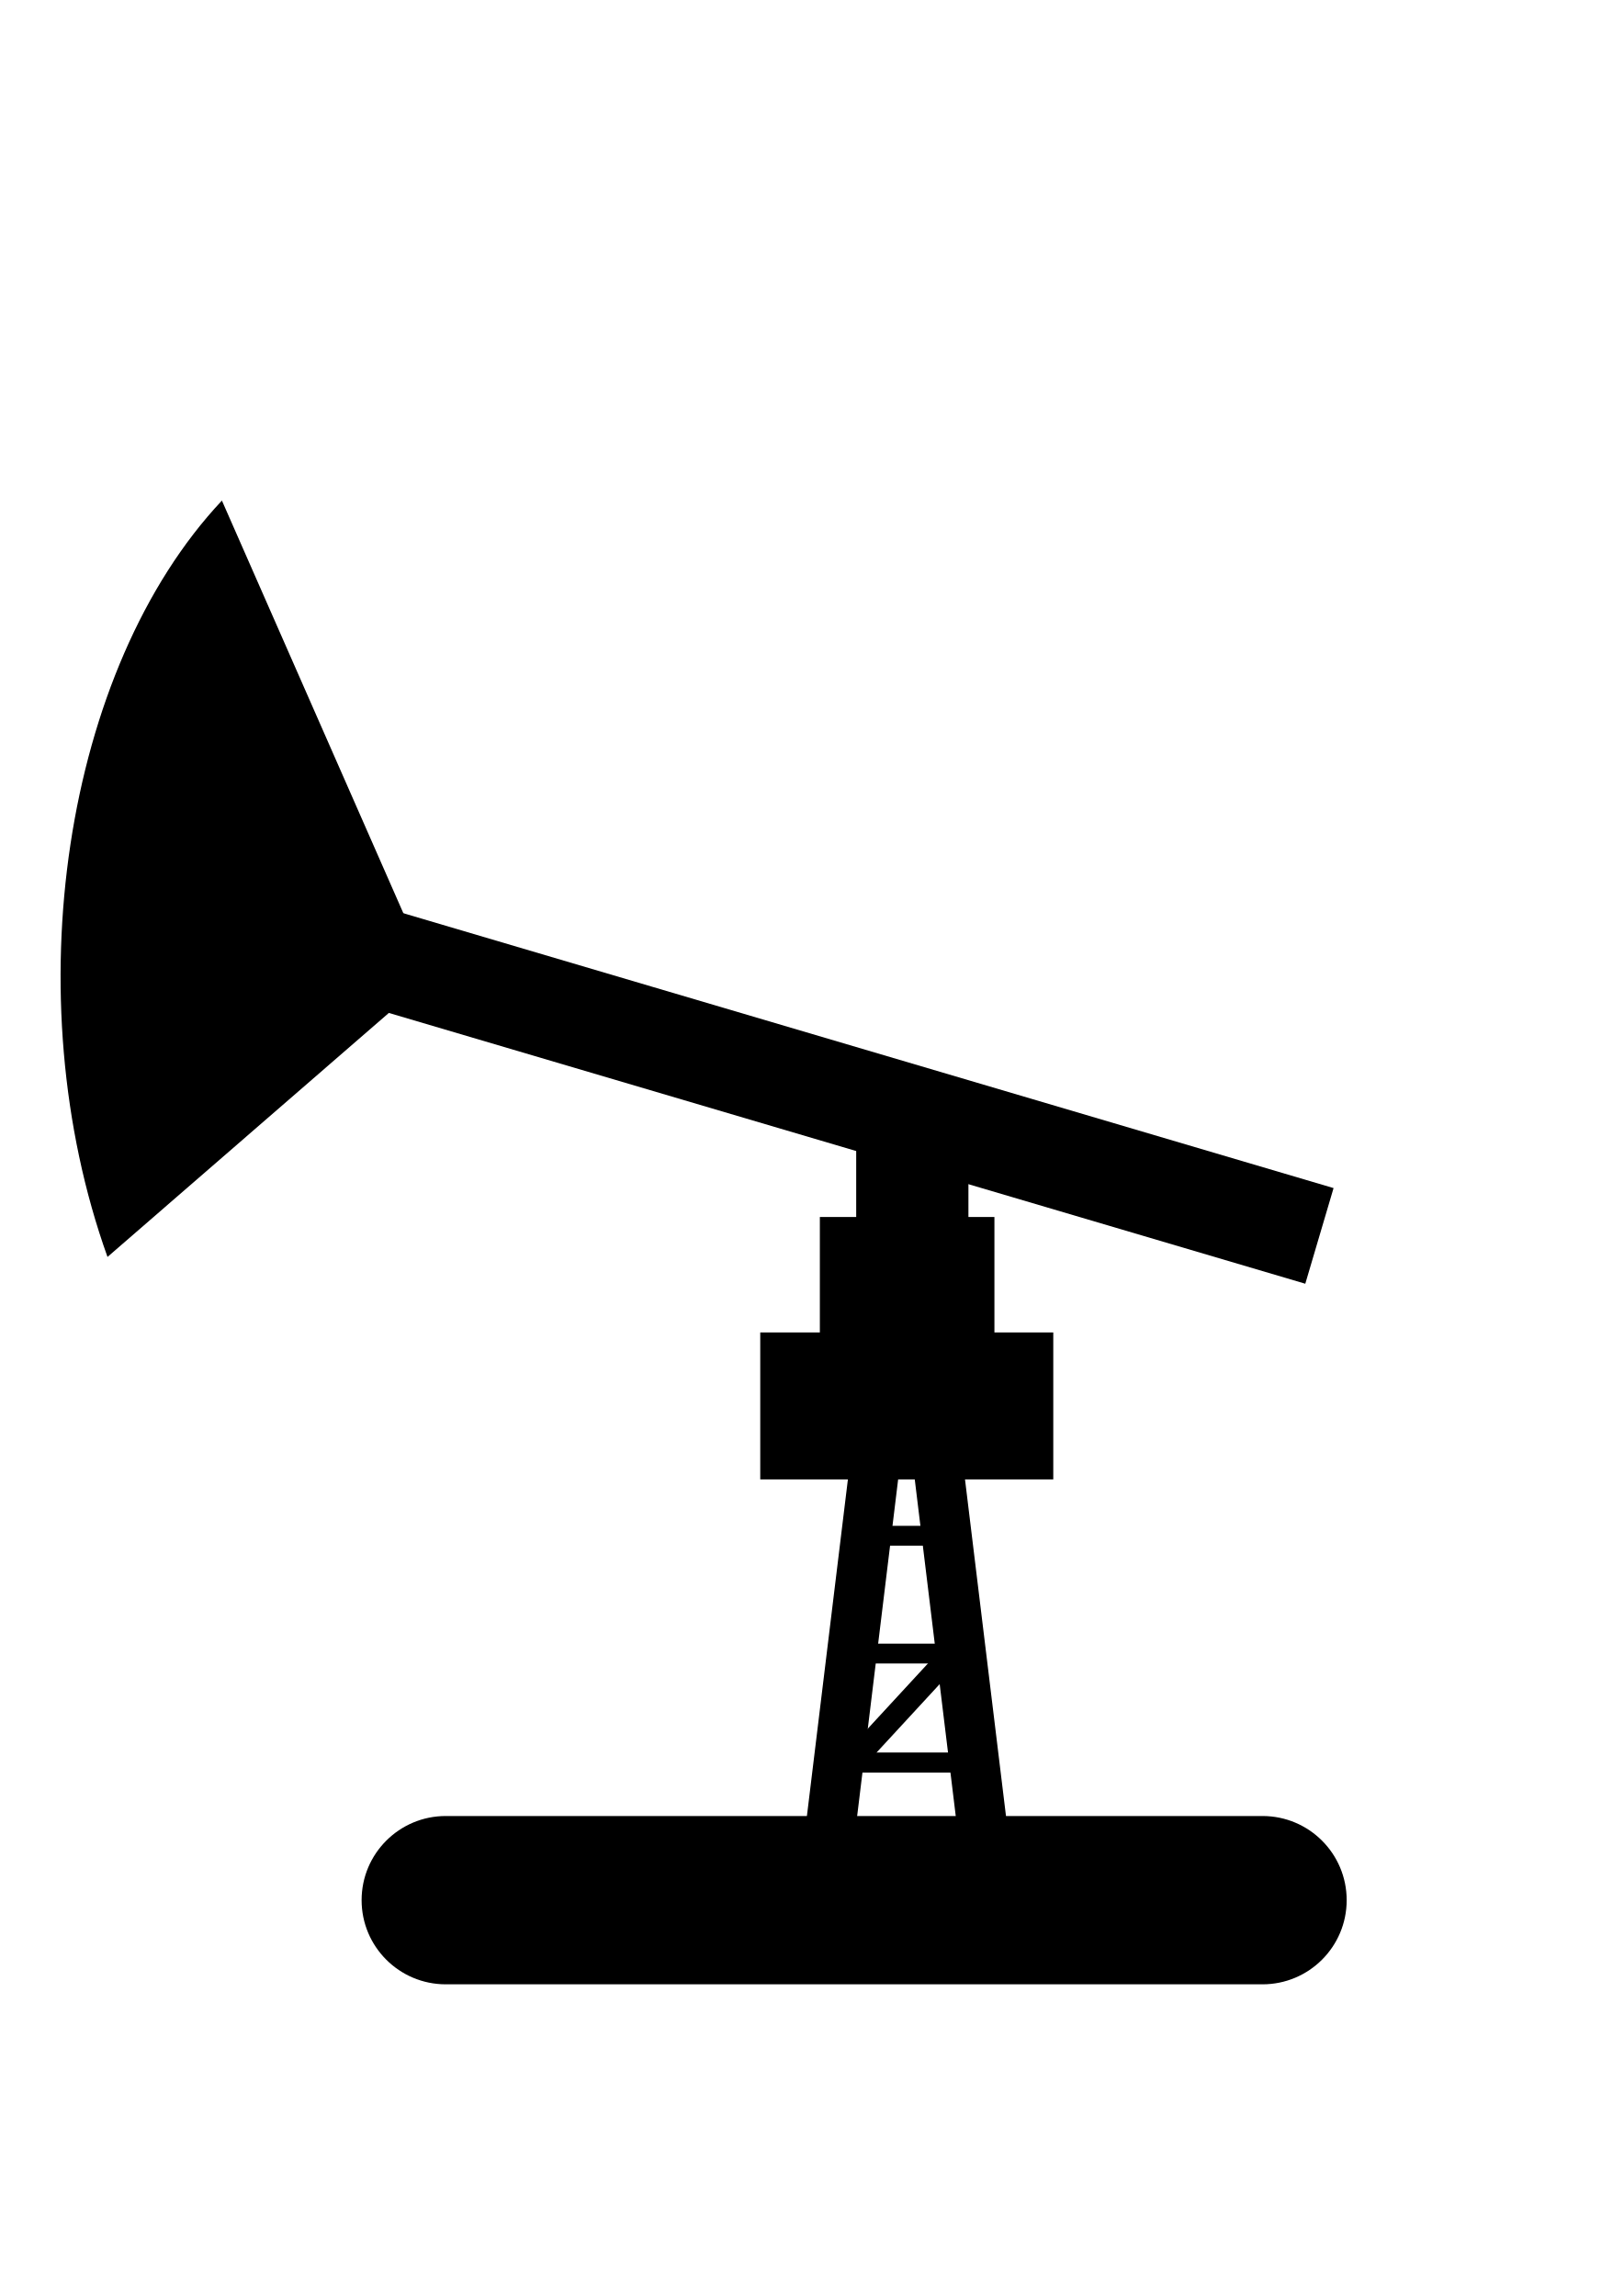
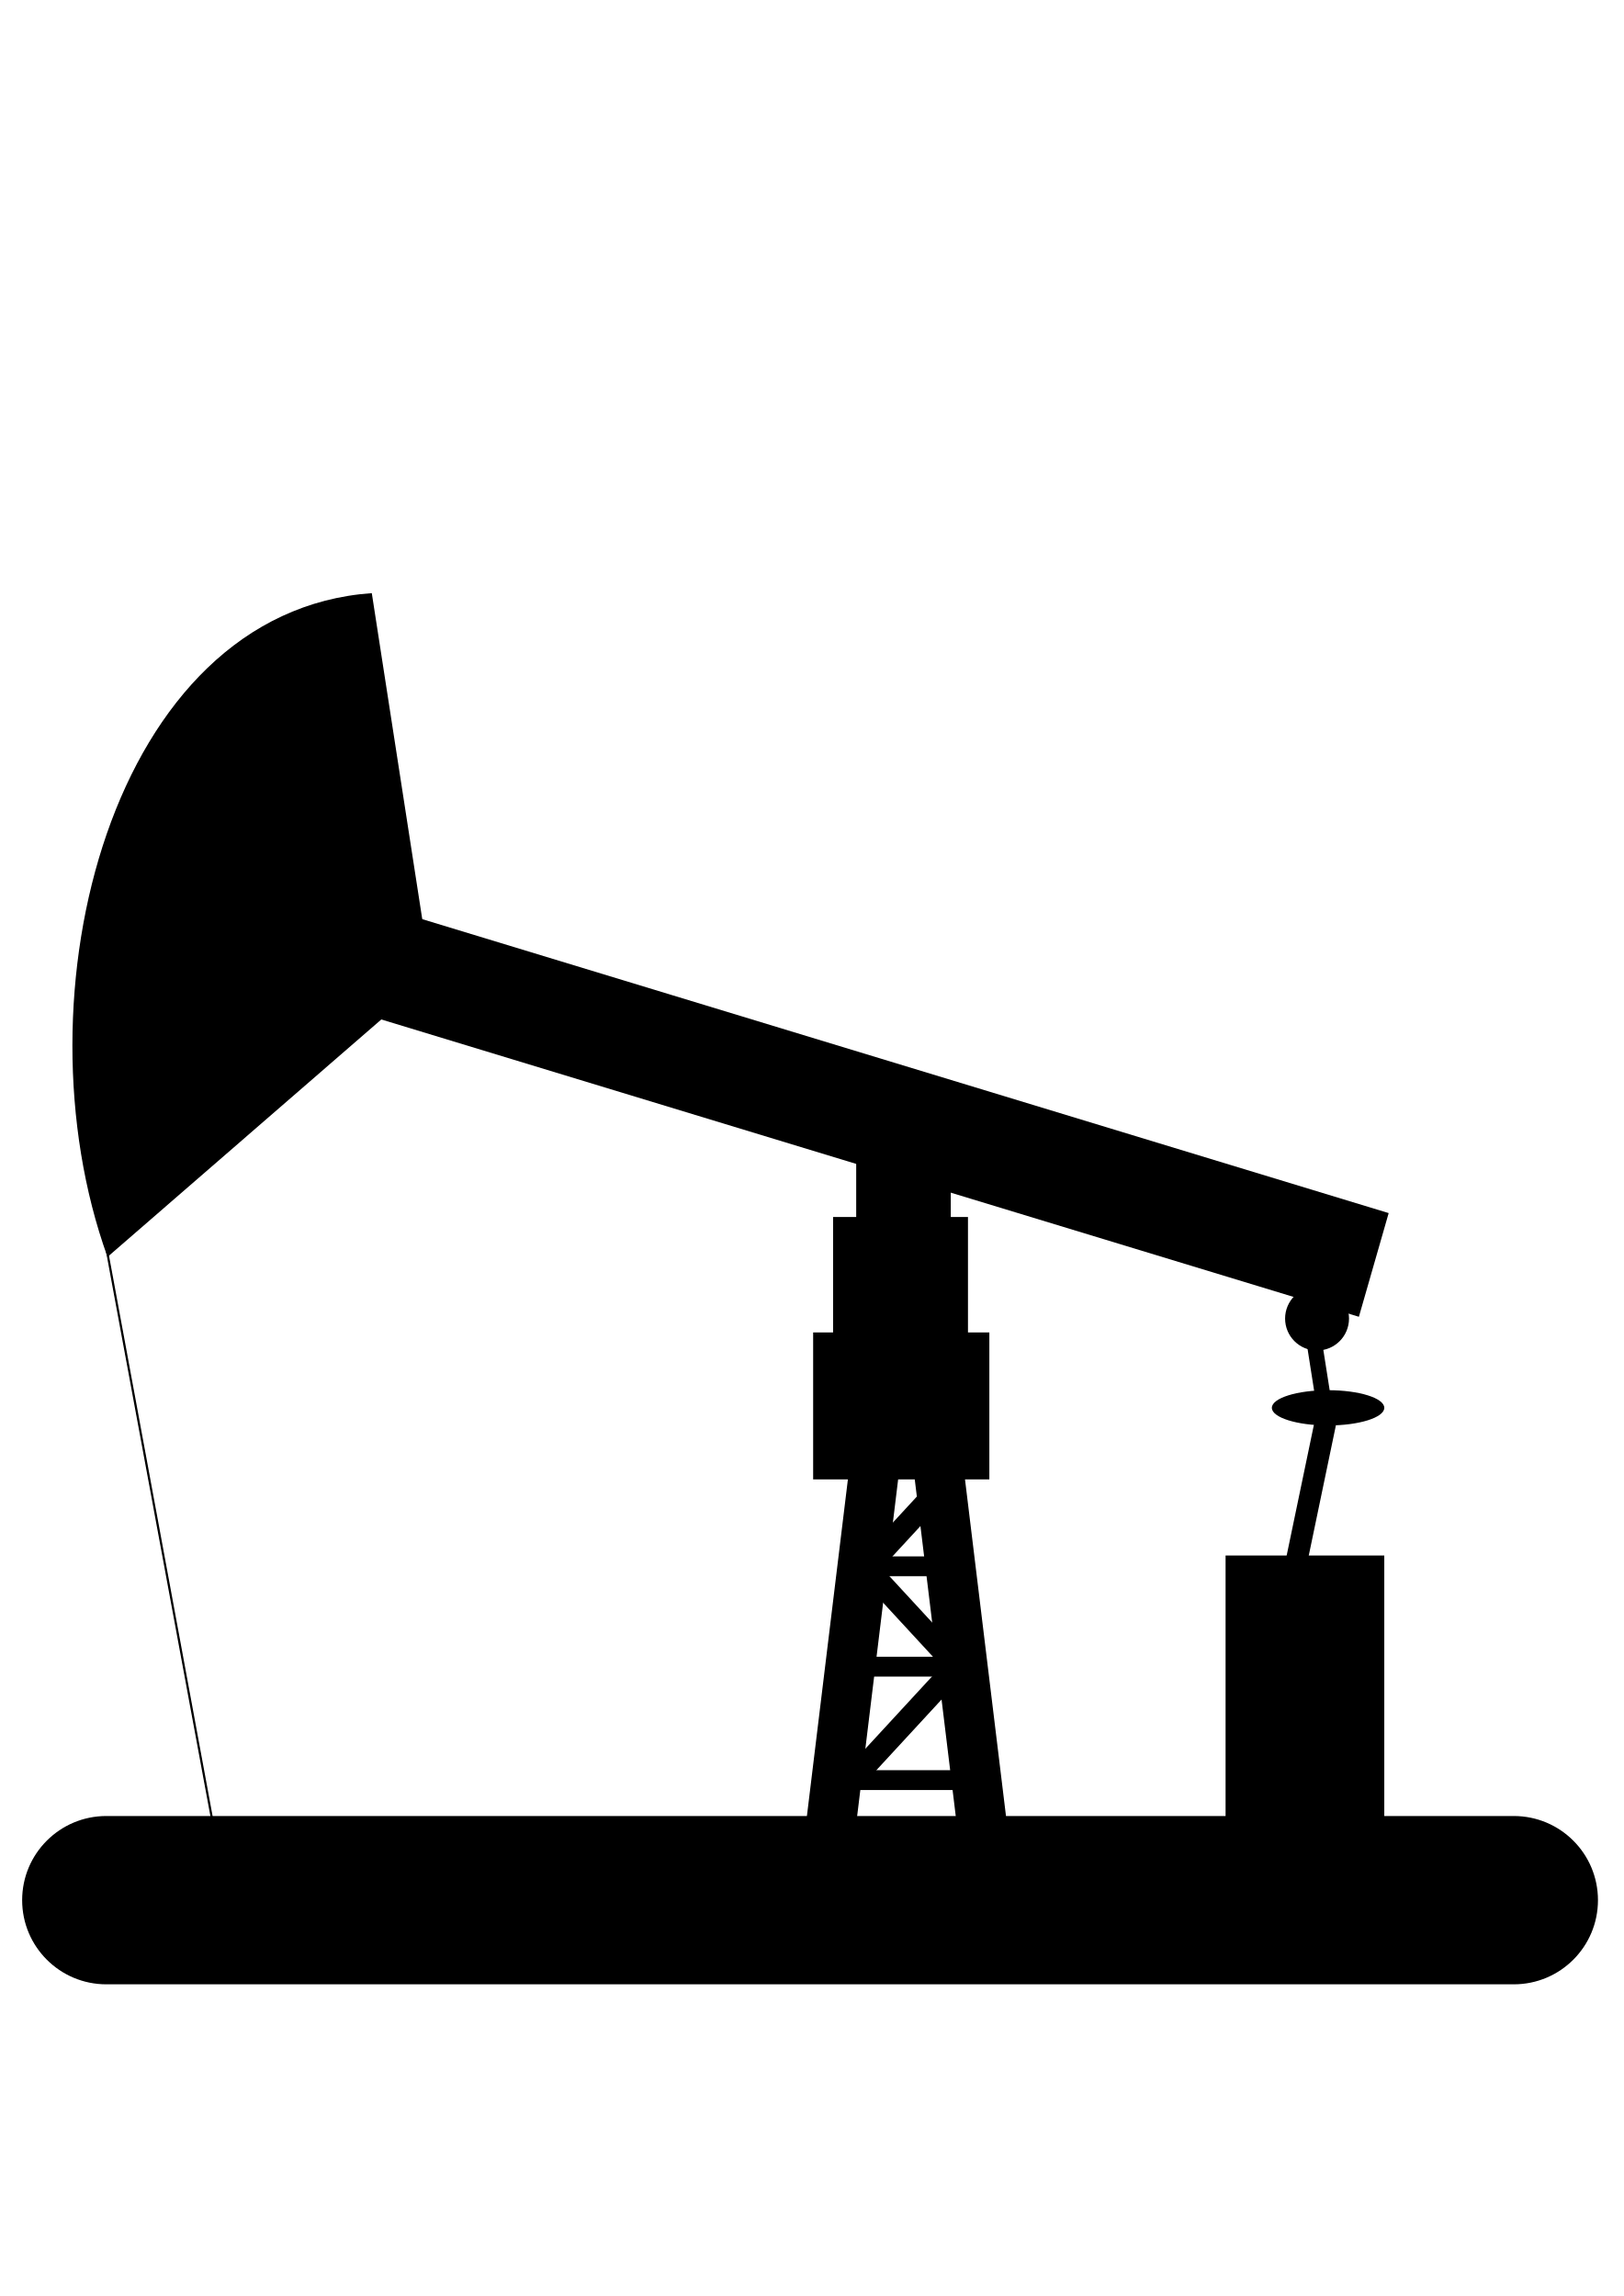
<svg xmlns="http://www.w3.org/2000/svg" width="744.094" height="1052.362" id="svg2" version="1.1">
  <defs id="defs4" />
  <g id="layer1">
-     <rect style="fill:#000000;fill-opacity:1;fill-rule:evenodd;stroke-width:1;stroke-miterlimit:4;stroke-dasharray:none" id="rect2985" width="451.429" height="77.143" x="165.714" y="832.362" ry="38.571" />
+     <rect style="fill:#000000;fill-opacity:1;fill-rule:evenodd;stroke-width:1;stroke-miterlimit:4;stroke-dasharray:none" id="rect2985" width="722.149" height="77.143" x="10.151" y="832.362" ry="38.571" />
    <rect style="fill:#000000;fill-opacity:1;fill-rule:evenodd;stroke-width:1;stroke-miterlimit:4;stroke-dasharray:none" id="rect2987" width="22.857" height="234.286" x="467.661" y="592.574" ry="0" transform="matrix(0.9926714,0.1208451,-0.1208451,0.9926714,0,0)" />
    <rect style="fill:#000000;fill-opacity:1;fill-rule:evenodd;stroke-width:1;stroke-miterlimit:4;stroke-dasharray:none" id="rect2987-7" width="22.857" height="234.286" x="-357.049" y="692.635" ry="0" transform="matrix(-0.9926714,0.1208451,0.1208451,0.9926714,0,0)" />
-     <rect style="fill:#000000;fill-opacity:1;fill-rule:evenodd;stroke-width:1;stroke-miterlimit:4;stroke-dasharray:none" id="rect3007" width="134.286" height="67.358" x="348.398" y="610.718" />
-     <rect style="fill:#000000;fill-opacity:1;fill-rule:evenodd;stroke-width:1;stroke-miterlimit:4;stroke-dasharray:none" id="rect3009" width="80" height="60.272" x="375.714" y="557.804" />
-     <rect style="fill:#000000;fill-opacity:1;fill-rule:evenodd;stroke-width:1;stroke-miterlimit:4;stroke-dasharray:none" id="rect3011" width="51.429" height="71.429" x="392.372" y="517.646" />
-     <rect style="fill:#000000;fill-opacity:1;fill-rule:evenodd;stroke-width:1;stroke-miterlimit:4;stroke-dasharray:none" id="rect3013" width="480" height="45.714" x="260.407" y="349.024" transform="matrix(0.958999,0.2834093,-0.2834093,0.958999,0,0)" />
-     <path style="fill:#000000;fill-opacity:1;fill-rule:evenodd;stroke-width:1;stroke-miterlimit:4;stroke-dasharray:none" id="path3015" d="M 12.981,341.264 A 80,138.571 0 0 1 37.685,159.424 l 45.172,114.367 z" transform="matrix(2.122231,0,0,1.906501,21.71748,-74.50585)" />
-     <rect style="fill:#000000;fill-opacity:1;fill-rule:evenodd;stroke-width:1;stroke-miterlimit:4;stroke-dasharray:none" id="rect3017" width="49.497" height="9.091" x="390.424" y="803.36" />
-     <rect y="803.36" x="390.424" height="9.091" width="49.497" id="rect3019" style="fill:#000000;fill-opacity:1;fill-rule:evenodd;stroke-width:1;stroke-miterlimit:4;stroke-dasharray:none" />
-     <rect style="fill:#000000;fill-opacity:1;fill-rule:evenodd;stroke-width:1;stroke-miterlimit:4;stroke-dasharray:none" id="rect3021" width="49.497" height="9.091" x="390.424" y="753.36" />
-     <rect y="699.36" x="390.424" height="9.091" width="49.497" id="rect3023" style="fill:#000000;fill-opacity:1;fill-rule:evenodd;stroke-width:1;stroke-miterlimit:4;stroke-dasharray:none" />
-     <rect style="fill:#000000;fill-opacity:1;fill-rule:evenodd;stroke-width:1;stroke-miterlimit:4;stroke-dasharray:none" id="rect3025" width="55.973" height="10.407" x="-386.972" y="831.953" transform="matrix(0.6779863,-0.7350746,0.784853,0.619682,0,0)" />
+     <rect style="fill:#000000;fill-opacity:1;fill-rule:evenodd;stroke-width:1;stroke-miterlimit:4;stroke-dasharray:none" id="rect3007" width="80.748" height="67.358" x="372.642" y="610.718" />
+     <rect style="fill:#000000;fill-opacity:1;fill-rule:evenodd;stroke-width:1;stroke-miterlimit:4;stroke-dasharray:none" id="rect3009" width="61.817" height="60.272" x="381.775" y="557.804" />
+     <rect style="fill:#000000;fill-opacity:1;fill-rule:evenodd;stroke-width:1;stroke-miterlimit:4;stroke-dasharray:none" id="rect3011" width="43.347" height="71.429" x="392.372" y="517.646" />
+     <rect style="fill:#000000;fill-opacity:1;fill-rule:evenodd;stroke-width:1;stroke-miterlimit:4;stroke-dasharray:none" id="rect3013" width="506.819" height="49.453" x="258.388" y="346.784" transform="matrix(0.9567162,0.2910226,-0.2759611,0.9611688,0,0)" />
+     <path transform="matrix(2.122231,0,0,1.906501,21.71748,-74.50585)" style="fill:#000000;fill-opacity:1;fill-rule:evenodd;stroke-width:1;stroke-miterlimit:4" d="m 12.981,341.264 c -20.407,-63.009 0.985,-155.16 57.071,-159.587 l 12.805,92.114 z" id="path3015" />
+     <rect style="fill:#000000;fill-opacity:1;fill-rule:evenodd;stroke-width:1;stroke-miterlimit:4;stroke-dasharray:none" id="rect3017" width="49.497" height="9.091" x="390.424" y="811.36" />
+     <rect style="fill:#000000;fill-opacity:1;fill-rule:evenodd;stroke-width:1;stroke-miterlimit:4;stroke-dasharray:none" id="rect3021" width="49.497" height="9.091" x="390.424" y="759.36" />
+     <rect y="713.36" x="390.424" height="9.091" width="49.497" id="rect3023" style="fill:#000000;fill-opacity:1;fill-rule:evenodd;stroke-width:1;stroke-miterlimit:4;stroke-dasharray:none" />
+     <rect style="fill:#000000;fill-opacity:1;fill-rule:evenodd;stroke-width:1;stroke-miterlimit:4;stroke-dasharray:none" id="rect3025" width="55.973" height="10.407" x="-393.269" y="837.393" transform="matrix(0.6779863,-0.7350746,0.784853,0.619682,0,0)" />
+     <rect transform="matrix(-0.6779863,-0.7350746,-0.784853,0.619682,0,0)" y="190.743" x="-864.945" height="10.407" width="55.973" id="rect2995" style="fill:#000000;fill-opacity:1;fill-rule:evenodd;stroke-width:1;stroke-miterlimit:4;stroke-dasharray:none" />
+     <rect transform="matrix(0.6779863,-0.7350746,0.784853,0.619682,0,0)" y="776.193" x="-322.424" height="10.407" width="55.973" id="rect2997" style="fill:#000000;fill-opacity:1;fill-rule:evenodd;stroke-width:1;stroke-miterlimit:4;stroke-dasharray:none" />
+     <path style="fill:#000000;stroke:#000000;stroke-width:1px;stroke-linecap:butt;stroke-linejoin:miter;stroke-opacity:1" d="M 47.981,567.61 98.532,841.079" id="path3003" />
+     <rect style="fill:#000000;fill-opacity:1;fill-rule:evenodd;stroke-width:1;stroke-miterlimit:4;stroke-dasharray:none" id="rect3006" width="72.731" height="123.239" x="561.645" y="712.951" />
+     <path style="fill:#000000;fill-opacity:1;fill-rule:evenodd;stroke-width:1;stroke-miterlimit:4;stroke-dasharray:none" id="path3008" d="m 639.427,610.42 a 20.708,20.708 0 1 1 -41.416,0 20.708,20.708 0 1 1 41.416,0 z" transform="matrix(0.7073171,0,0,0.7073171,165.936,172.5987)" />
+     <rect style="fill:#000000;fill-opacity:1;fill-rule:evenodd;stroke-width:1;stroke-miterlimit:4;stroke-dasharray:none" id="rect3010" width="7.071" height="29.294" x="495.917" y="701.225" transform="matrix(0.9878653,-0.1553134,0.1553134,0.9878653,0,0)" />
+     <path style="fill:#000000;fill-opacity:1;fill-rule:evenodd;stroke-width:1;stroke-miterlimit:4;stroke-dasharray:none" id="path3012" d="m 634.376,645.271 a 25.759,8.081 0 1 1 -51.518,0 25.759,8.081 0 1 1 51.518,0 z" />
+     <rect style="fill:#000000;fill-opacity:1;fill-rule:evenodd;stroke-width:1;stroke-miterlimit:4;stroke-dasharray:none" id="rect3014" width="10.143" height="83.913" x="739.262" y="356.752" transform="matrix(0.9140414,0.4056209,-0.2039871,0.9789736,0,0)" />
  </g>
</svg>
